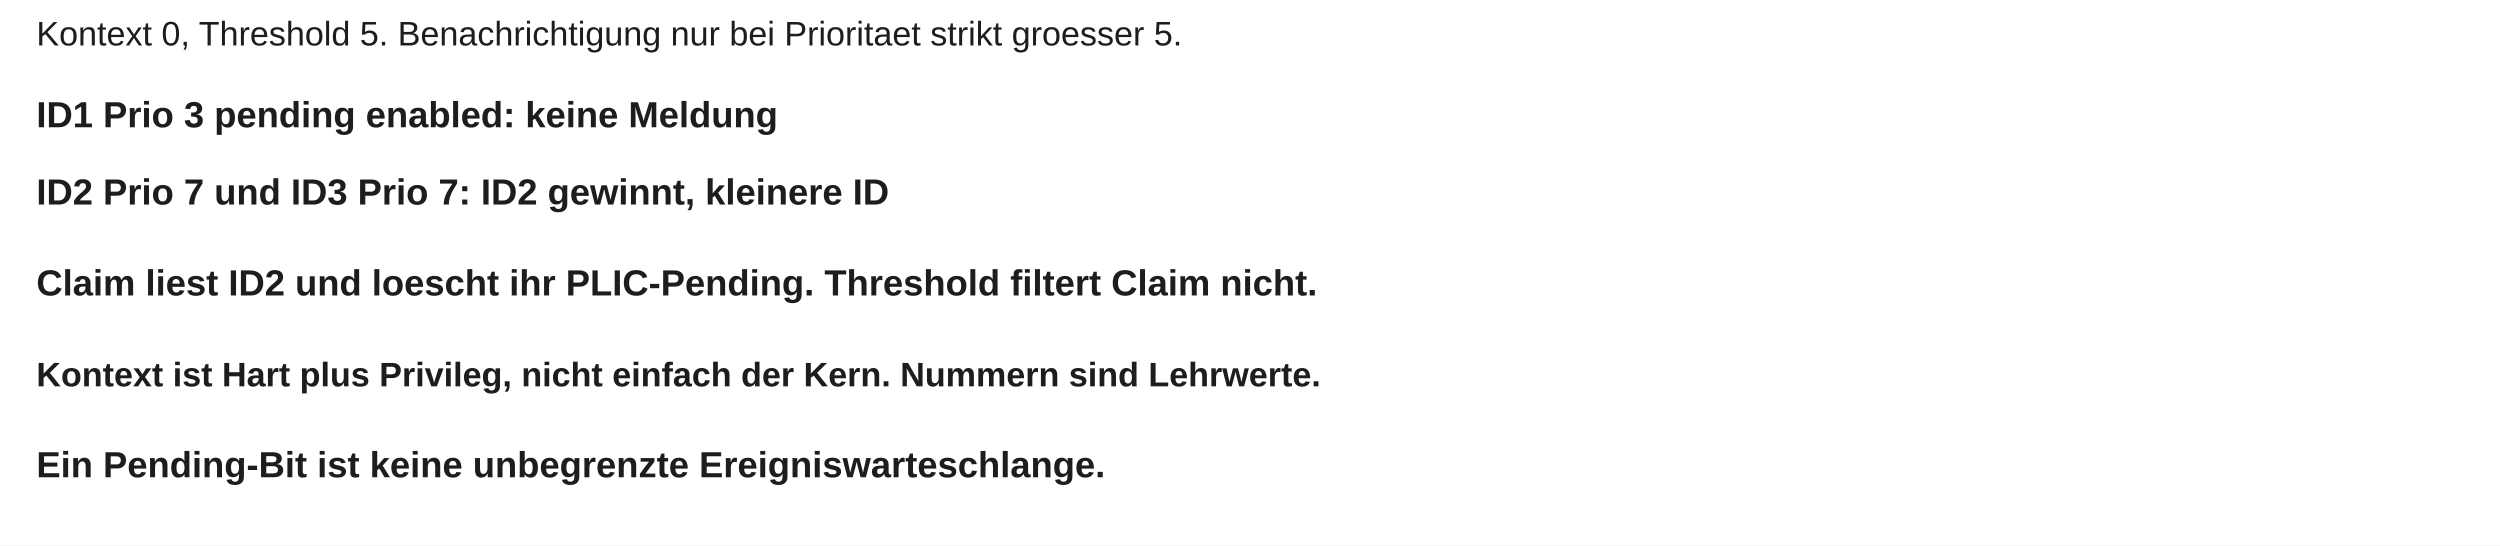
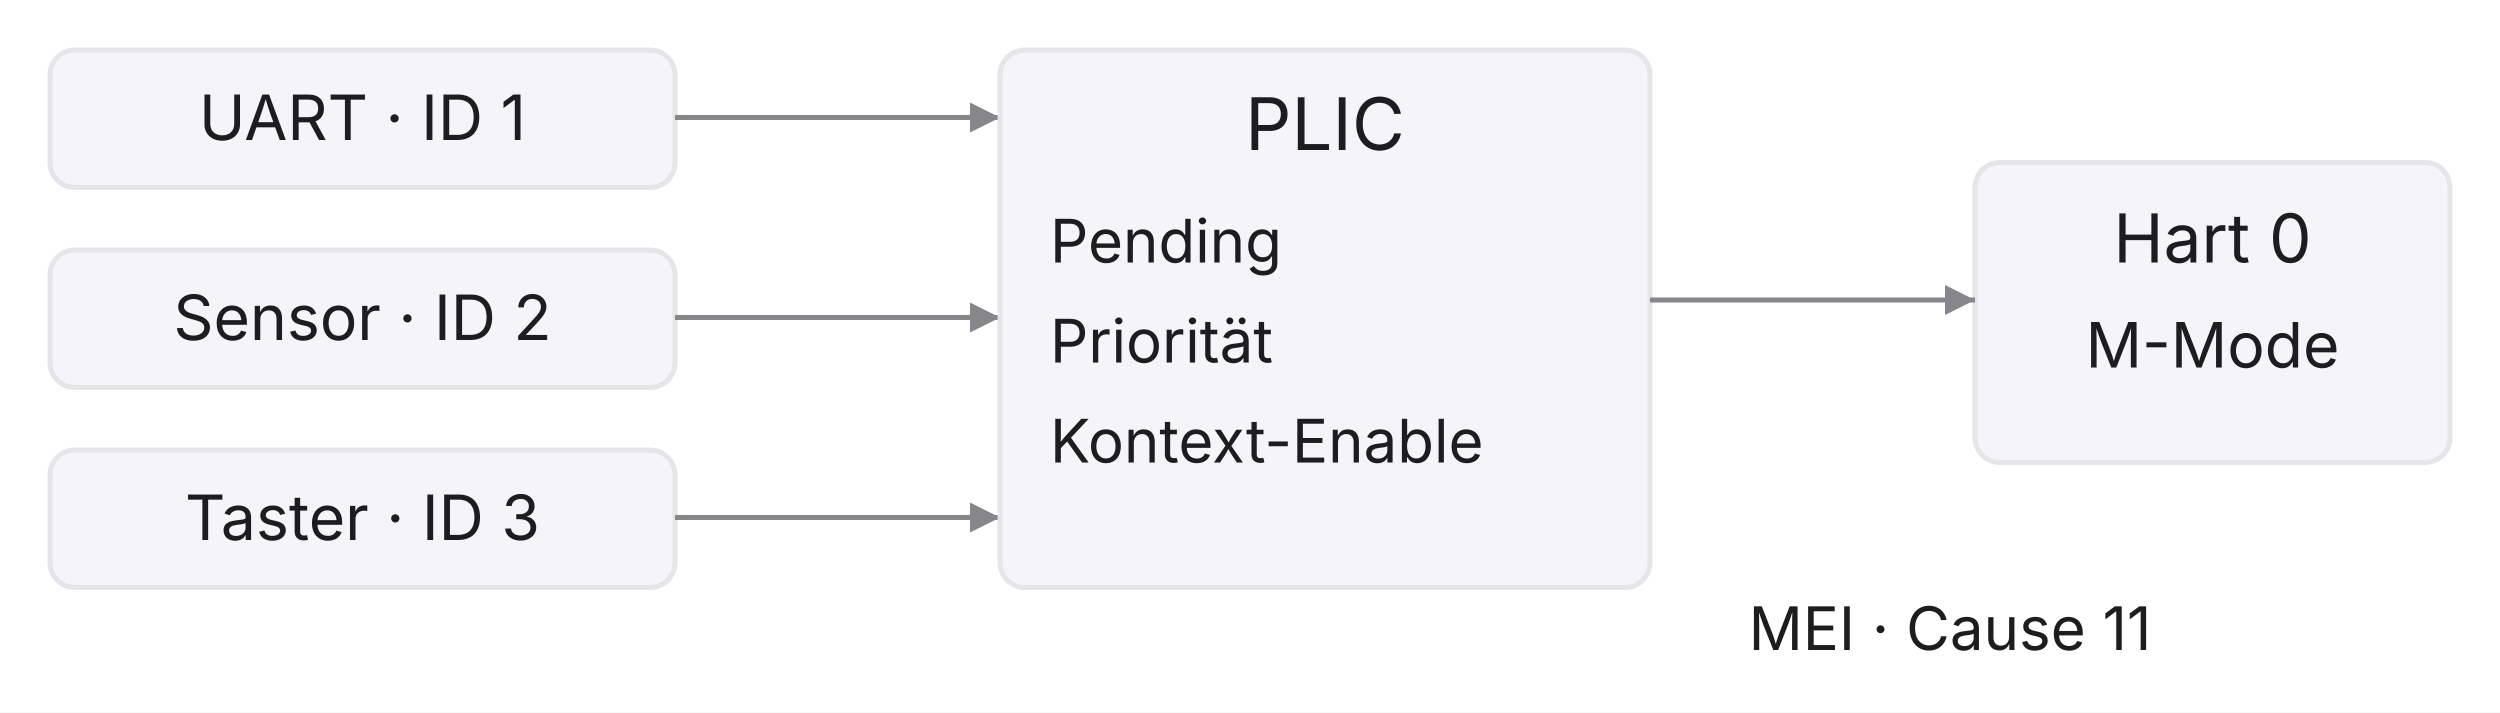
- <svg xmlns="http://www.w3.org/2000/svg" viewBox="0 0 1100 240" width="1100" height="240">
-   <rect width="1100" height="240" fill="#fff" />
-   <style>text{font-family:Arial,Helvetica,sans-serif;fill:#1D1D1F}</style>
-   <text x="16" y="20" font-size="15" font-weight="400" fill="#5F6368" text-anchor="start">Kontext 0, Threshold 5. Benachrichtigung nur bei Prioritaet strikt groesser 5.</text>
-   <text x="16" y="56" font-size="16" font-weight="600" fill="#5F6368" text-anchor="start">ID1 Prio 3 pending enabled: keine Meldung</text>
-   <text x="16" y="90" font-size="16" font-weight="600" fill="#1565C0" text-anchor="start">ID2 Prio 7 und ID3 Prio 7: ID2 gewinnt, kleinere ID</text>
-   <text x="16" y="130" font-size="16" font-weight="600" fill="#1D1D1F" text-anchor="start">Claim liest ID2 und loescht ihr PLIC-Pending. Threshold filtert Claim nicht.</text>
-   <text x="16" y="170" font-size="15" font-weight="600" fill="#1D1D1F" text-anchor="start">Kontext ist Hart plus Privileg, nicht einfach der Kern. Nummern sind Lehrwerte.</text>
-   <text x="16" y="210" font-size="16" font-weight="600" fill="#6A1B9A" text-anchor="start">Ein Pending-Bit ist keine unbegrenzte Ereigniswarteschlange.</text>
+ <svg xmlns="http://www.w3.org/2000/svg" width="1000" height="285" viewBox="0 0 1000 285" role="img">
+   <style>text{font-family:Inter,Arial,sans-serif;font-weight:400}</style>
+   <rect width="1000" height="285" fill="#FFFFFF" />
+   <defs>
+     <marker id="arrow" markerWidth="8" markerHeight="8" refX="6" refY="3" orient="auto">
+       <path d="M0,0 L6,3 L0,6 Z" fill="#86868B" />
+     </marker>
+   </defs>
+   <rect x="20" y="20" width="250" height="55" rx="10" fill="#F5F5F7" stroke="#E5E5EA" stroke-width="2" />
+   <text x="145" y="56" font-size="25" text-anchor="middle" fill="#1D1D1F">UART · ID 1</text>
+   <path d="M270,47 H400 V47" fill="none" stroke="#86868B" stroke-width="2" marker-end="url(#arrow)" />
+   <rect x="20" y="100" width="250" height="55" rx="10" fill="#F5F5F7" stroke="#E5E5EA" stroke-width="2" />
+   <text x="145" y="136" font-size="25" text-anchor="middle" fill="#1D1D1F">Sensor · ID 2</text>
+   <path d="M270,127 H400 V127" fill="none" stroke="#86868B" stroke-width="2" marker-end="url(#arrow)" />
+   <rect x="20" y="180" width="250" height="55" rx="10" fill="#F5F5F7" stroke="#E5E5EA" stroke-width="2" />
+   <text x="145" y="216" font-size="25" text-anchor="middle" fill="#1D1D1F">Taster · ID 3</text>
+   <path d="M270,207 H400 V207" fill="none" stroke="#86868B" stroke-width="2" marker-end="url(#arrow)" />
+   <rect x="400" y="20" width="260" height="215" rx="10" fill="#F5F5F7" stroke="#E5E5EA" stroke-width="2" />
+   <text x="530" y="60" font-size="29" text-anchor="middle" fill="#1D1D1F">PLIC</text>
+   <text x="420" y="105" font-size="24" text-anchor="start" fill="#1D1D1F">Pending</text>
+   <text x="420" y="145" font-size="24" text-anchor="start" fill="#1D1D1F">Priorität</text>
+   <text x="420" y="185" font-size="24" text-anchor="start" fill="#1D1D1F">Kontext-Enable</text>
+   <rect x="790" y="65" width="190" height="120" rx="10" fill="#F5F5F7" stroke="#E5E5EA" stroke-width="2" />
+   <text x="885" y="105" font-size="27" text-anchor="middle" fill="#1D1D1F">Hart 0</text>
+   <text x="885" y="147" font-size="25" text-anchor="middle" fill="#1D1D1F">M-Mode</text>
+   <path d="M660,120 H790 V120" fill="none" stroke="#86868B" stroke-width="2" marker-end="url(#arrow)" />
+   <text x="780" y="260" font-size="24" text-anchor="middle" fill="#1D1D1F">MEI · Cause 11</text>
</svg>
